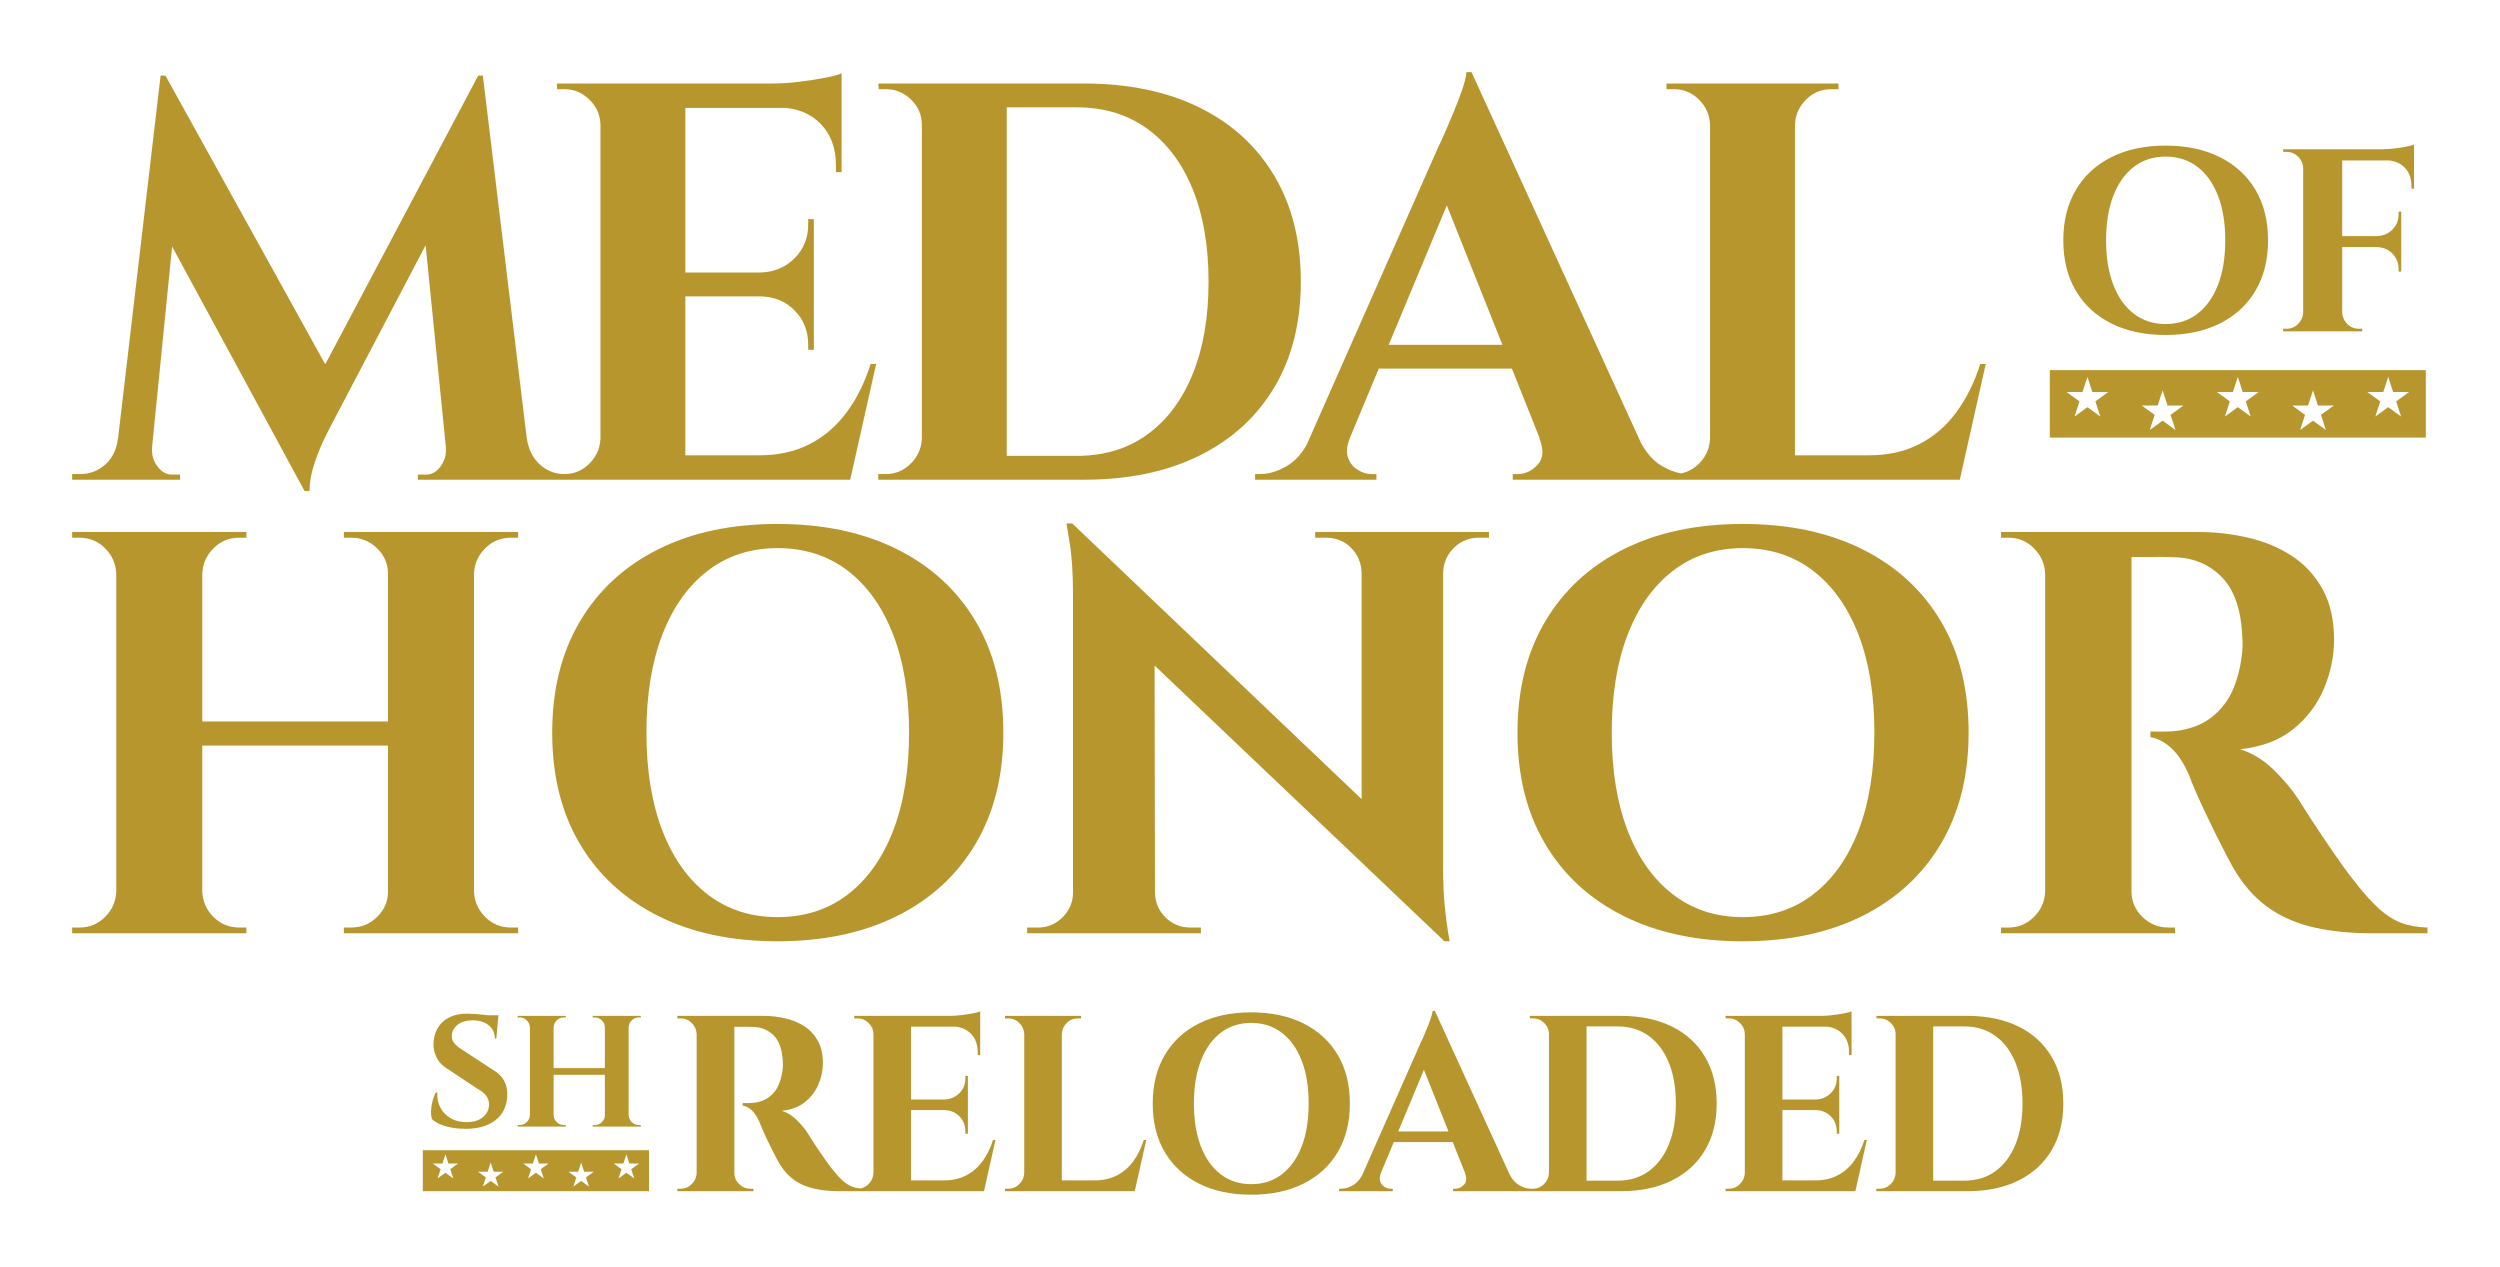
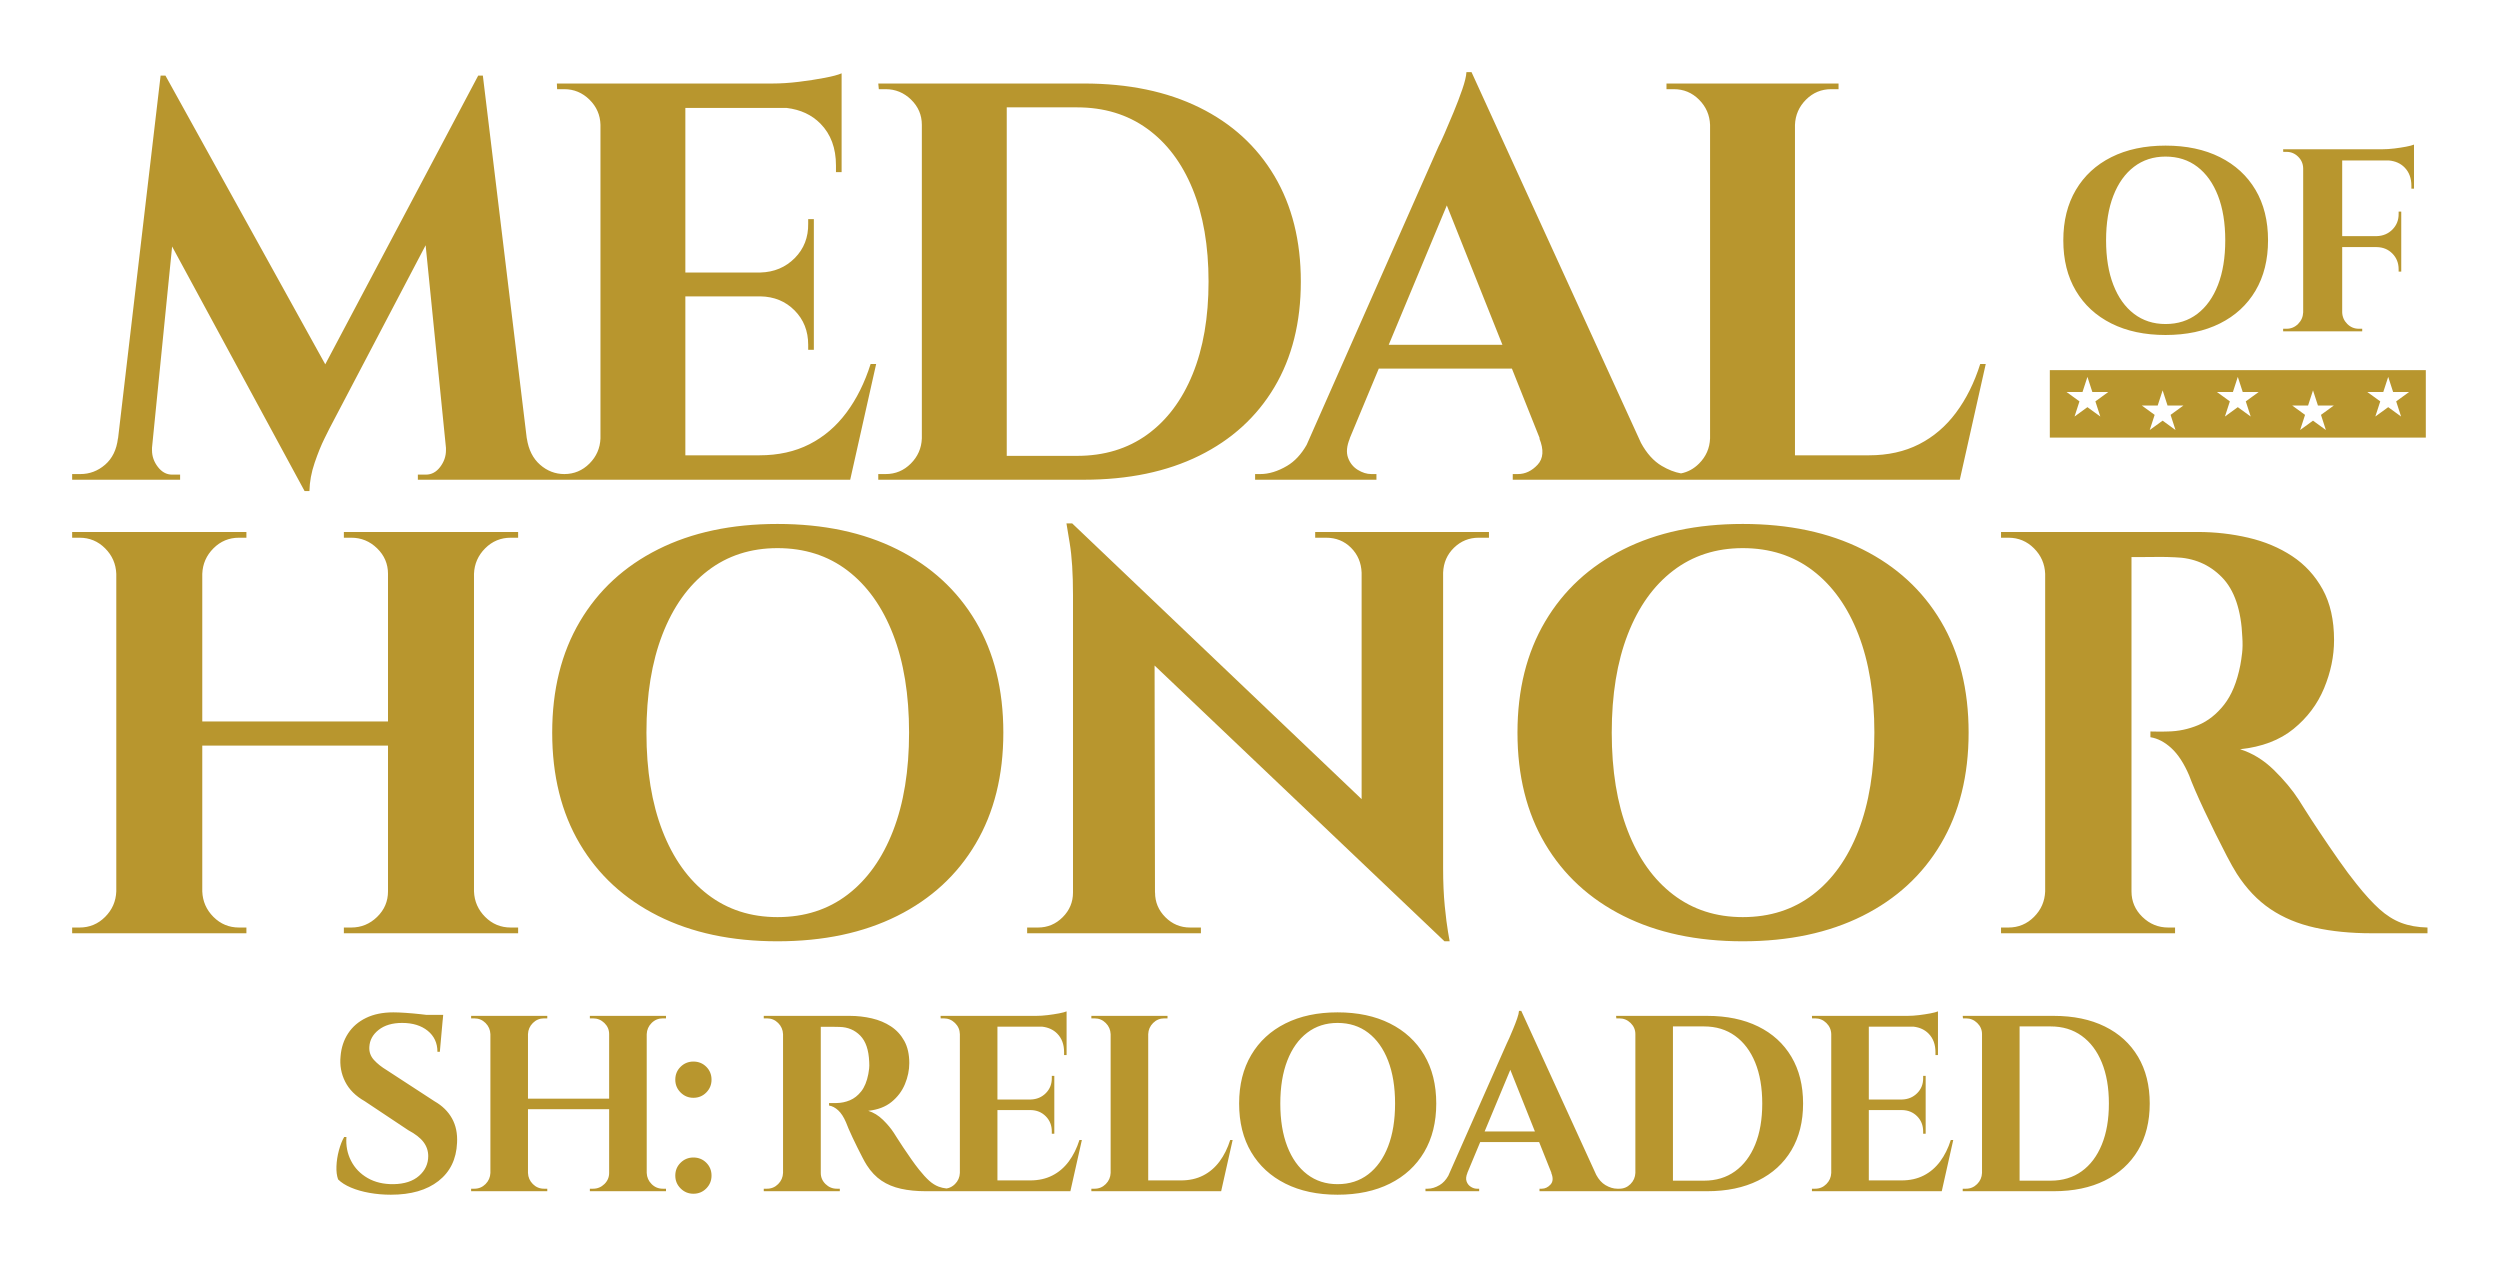
<svg xmlns="http://www.w3.org/2000/svg" viewBox="0 0 1386 702">
-   <path fill="#b8962e" d="M431.03 290.48Q469.28 290.48 497.44 304.56Q525.59 318.63 540.92 344.5Q556.25 370.37 556.25 406.16Q556.25 441.77 540.92 467.73Q525.59 493.7 497.44 507.77Q469.28 521.85 431.03 521.85Q392.91 521.85 364.85 507.77Q336.79 493.7 321.46 467.83Q306.14 441.96 306.14 406.16Q306.14 370.56 321.46 344.6Q336.79 318.63 364.85 304.56Q392.91 290.48 431.03 290.48ZM966.19 290.48Q1004.44 290.48 1032.59 304.56Q1060.74 318.63 1076.07 344.5Q1091.4 370.37 1091.4 406.16Q1091.4 441.77 1076.07 467.73Q1060.74 493.7 1032.59 507.77Q1004.44 521.85 966.19 521.85Q928.06 521.85 900 507.77Q871.95 493.7 856.62 467.83Q841.29 441.96 841.29 406.16Q841.29 370.56 856.62 344.6Q871.95 318.63 900 304.56Q928.06 290.48 966.19 290.48ZM600.9 46.3Q637.91 46.3 664.89 59.57Q691.86 72.84 706.52 97.53Q721.18 122.23 721.18 156.13Q721.18 190.03 706.52 214.66Q691.86 239.3 664.89 252.63Q637.91 265.96 600.9 265.96H486.91V262.82H490.99Q499.15 262.82 504.95 257.01Q510.76 251.21 511.07 243.05V69.21Q511.07 61.05 505.11 55.24Q499.15 49.44 490.99 49.44H487.22L486.91 46.3ZM265.12 41.91H267.69L292.04 243.05H292.08Q293.5 252.46 299.41 257.64Q305.28 262.79 312.81 262.82L312.86 262.82L312.9 262.82Q321 262.79 326.78 257.01Q332.58 251.21 332.9 243.05V69.21Q332.7 61.05 326.8 55.24Q320.89 49.44 312.81 49.44H308.86L308.73 46.3H428.31Q435.21 46.3 442.9 45.36Q450.59 44.42 457.18 43.16Q463.77 41.91 466.59 40.65V95.43H463.46V91.69Q463.46 77.3 454.88 68.57Q447.68 61.23 436.14 59.84H379.96V151.08H421.57Q432.98 150.77 440.62 143.08Q448.25 135.38 448.06 123.96V121.48H451.2V193.92H448.06V191.12Q448.06 179.7 440.52 172.1Q432.98 164.5 421.57 164.31H379.96V252.42H421.03Q436.71 252.42 448.74 246.29Q460.78 240.16 469.27 228.74Q477.77 217.33 482.67 201.79H485.74L471.35 265.96H231.66V263.13H236.11Q240.79 263.13 244.01 258.9Q247.24 254.66 247.24 249.64V248.29L235.97 135.97L182.64 237.58L179.89 243.11Q177.14 248.63 174.43 256.58Q171.71 264.52 171.55 272.26H168.87L95.42 136.66L84.27 248.23V249.64Q84.27 254.66 87.55 258.9Q90.83 263.13 95.39 263.13H99.85V265.96H40V262.82H44.56Q52.27 262.82 58.26 257.64Q64.25 252.46 65.39 243.05H65.45L89.04 41.91H91.72L180.32 201.98ZM815.82 40 909.76 245.54Q914.5 254.27 921.23 258.27Q926.7 261.52 931.95 262.45Q937.6 261.35 941.94 257.01Q947.75 251.21 948.06 243.05V69.21Q947.75 61.05 941.94 55.24Q936.14 49.44 927.98 49.44H923.9V46.3H1019.29V49.44H1015.21Q1007.06 49.44 1001.25 55.24Q995.45 61.05 995.13 69.21V252.42H1036.19Q1051.87 252.42 1063.91 246.29Q1075.95 240.16 1084.44 228.74Q1092.94 217.33 1097.84 201.79H1100.9L1086.51 265.96H838.67V262.82H841.49Q847.64 262.82 852.45 257.64Q857.25 252.46 853.42 243.05H853.64L838.21 204.37H764.39L748.27 243.05H748.35Q745.77 249.33 747.34 253.72Q748.91 258.11 752.71 260.47Q756.51 262.82 760.27 262.82H763.1V265.96H695.83V262.82H698.66Q705.87 262.82 713.56 258.27Q719.89 254.53 724.4 246.65L797.57 81.08Q798.52 79.37 800.82 74.11Q803.12 68.86 805.85 62.26Q808.59 55.66 810.69 49.56Q812.8 43.46 812.99 40ZM431.03 508.45Q453.61 508.45 469.93 495.97Q486.25 483.49 495.12 460.62Q503.99 437.75 503.99 406.16Q503.99 374.58 495.12 351.71Q486.25 328.84 469.93 316.36Q453.61 303.88 431.03 303.88Q408.77 303.88 392.45 316.36Q376.13 328.84 367.26 351.71Q358.39 374.58 358.39 406.16Q358.39 437.75 367.26 460.62Q376.13 483.49 392.45 495.97Q408.77 508.45 431.03 508.45ZM966.19 508.45Q988.76 508.45 1005.08 495.97Q1021.41 483.49 1030.28 460.62Q1039.15 437.75 1039.15 406.16Q1039.15 374.58 1030.28 351.71Q1021.41 328.84 1005.08 316.36Q988.76 303.88 966.19 303.88Q943.93 303.88 927.61 316.36Q911.29 328.84 902.42 351.71Q893.55 374.58 893.55 406.16Q893.55 437.75 902.42 460.62Q911.29 483.49 927.61 495.97Q943.93 508.45 966.19 508.45ZM64.47 494.2V318.13Q64.15 309.87 58.27 303.99Q52.39 298.11 44.13 298.11H40V294.93H136.61V298.11H132.48Q124.22 298.11 118.34 303.99Q112.46 309.87 112.14 318.13V399.97H215.11V318.13Q215.11 309.87 209.07 303.99Q203.03 298.11 194.77 298.11H190.64V294.93H287.25V298.11H283.12Q274.86 298.11 268.98 303.99Q263.1 309.87 262.78 318.13V494.2Q263.1 502.46 268.98 508.34Q274.86 514.22 283.12 514.22H287.25V517.4H190.64V514.22H194.77Q203.03 514.22 209.07 508.34Q215.11 502.46 215.11 494.2V413.36H112.14V494.2Q112.46 502.46 118.34 508.34Q124.22 514.22 132.48 514.22H136.61V517.4H40V514.22H44.13Q52.39 514.22 58.27 508.34Q64.15 502.46 64.47 494.2ZM1133.84 494.2V318.13Q1133.52 309.87 1127.64 303.99Q1121.76 298.11 1113.5 298.11H1109.37V294.93H1218.52Q1232.82 294.93 1246.45 298.1Q1260.07 301.27 1270.72 308.28Q1281.37 315.3 1287.68 326.74Q1294 338.19 1294 354.87Q1294 368.2 1288.49 381.51Q1282.98 394.81 1271.51 404.13Q1260.05 413.45 1241.9 415.38Q1252.13 418.57 1260.61 426.85Q1269.08 435.13 1274.43 443.42Q1274.82 443.99 1278.04 449.13Q1281.27 454.27 1286.25 461.72Q1291.22 469.17 1296.54 476.78Q1301.86 484.4 1306.44 490.06Q1313.37 498.79 1319.15 504Q1324.93 509.21 1331.24 511.62Q1337.55 514.02 1345.8 514.22V517.4H1314.81Q1297.49 517.4 1283.47 514.3Q1269.45 511.2 1258.76 504.01Q1248.08 496.82 1240.1 484.41Q1237.6 480.44 1234.56 474.59Q1231.53 468.75 1228.25 462.16Q1224.98 455.57 1222.06 449.33Q1219.13 443.1 1216.93 437.99Q1214.73 432.88 1213.71 430Q1209.41 419.93 1203.83 414.8Q1198.26 409.67 1192.19 408.71V405.53Q1192.96 405.53 1195.86 405.59Q1198.76 405.65 1201.89 405.53Q1210.54 405.4 1218.66 402.02Q1226.77 398.64 1233.04 390.68Q1239.3 382.73 1242.02 368.81Q1242.58 365.89 1243.03 362Q1243.47 358.11 1243.15 353.41Q1242.25 330.64 1231.8 319.99Q1221.35 309.34 1205.67 308.96Q1201.21 308.71 1195.98 308.77Q1190.76 308.84 1186.52 308.84H1181.7V494.2Q1181.7 502.46 1187.74 508.34Q1193.78 514.22 1202.04 514.22H1205.85V517.4H1109.37V514.22H1113.5Q1121.76 514.22 1127.64 508.34Q1133.52 502.46 1133.84 494.2ZM594.42 290.17 754.88 443.04V317.5Q754.57 309.23 749.01 303.67Q743.44 298.11 735.18 298.11H729.14V294.93H825.48V298.11H819.76Q811.82 298.11 806.09 303.67Q800.37 309.23 800.06 317.5V481.17Q800.06 493.07 800.98 502.35Q801.91 511.63 802.8 516.74L803.69 521.85H800.83L640.1 368.97L640.32 494.83H640.36Q640.36 502.78 646.08 508.5Q651.8 514.22 659.75 514.22H665.78V517.4H569.45V514.22H575.48Q583.43 514.22 589.15 508.5Q594.87 502.78 594.87 494.83V329.89Q594.87 312.14 593.05 301.15L591.24 290.17ZM558.14 59.52V252.73H597.09Q619.7 252.73 636.01 240.94Q652.31 229.15 661.17 207.51Q670.02 185.87 670.02 156.13Q670.02 126.38 661.17 104.74Q652.31 83.1 635.94 71.31Q619.58 59.52 597.09 59.52ZM795.48 560.41 837.05 651.37Q839.15 655.24 842.13 657.01Q845.52 659.02 848.71 659.02H849.86Q853.47 659.02 856.04 656.45Q858.61 653.88 858.75 650.27V573.33Q858.75 569.72 856.11 567.15Q853.47 564.59 849.86 564.59H848.19L848.05 563.2H898.5Q914.88 563.2 926.82 569.07Q938.76 574.94 945.24 585.87Q951.73 596.8 951.73 611.8Q951.73 626.81 945.24 637.71Q938.76 648.61 926.82 654.51Q914.88 660.41 898.5 660.41H805.59V659.02H806.84Q809.57 659.02 811.69 656.73Q813.82 654.44 812.12 650.27H812.22L805.39 633.15H772.72L765.59 650.27H765.62Q764.48 653.05 765.18 654.99Q765.87 656.94 767.55 657.98Q769.23 659.02 770.9 659.02H772.15V660.41H742.38V659.02H743.63Q746.83 659.02 750.23 657.01Q753.03 655.35 755.03 651.86L787.41 578.59Q787.83 577.83 788.84 575.51Q789.86 573.18 791.07 570.26Q792.28 567.34 793.21 564.64Q794.15 561.94 794.23 560.41ZM1200.58 80.73Q1217.93 80.73 1230.71 87.12Q1243.49 93.51 1250.44 105.24Q1257.4 116.98 1257.4 133.23Q1257.4 149.38 1250.44 161.17Q1243.49 172.95 1230.71 179.33Q1217.93 185.72 1200.58 185.72Q1183.28 185.72 1170.54 179.33Q1157.81 172.95 1150.86 161.21Q1143.9 149.47 1143.9 133.23Q1143.9 117.07 1150.86 105.29Q1157.81 93.51 1170.54 87.12Q1183.28 80.73 1200.58 80.73ZM693.64 561.25Q710.36 561.25 722.66 567.4Q734.96 573.55 741.66 584.86Q748.36 596.16 748.36 611.8Q748.36 627.36 741.66 638.71Q734.96 650.05 722.66 656.2Q710.36 662.35 693.64 662.35Q676.98 662.35 664.72 656.2Q652.46 650.05 645.76 638.75Q639.07 627.45 639.07 611.8Q639.07 596.24 645.76 584.9Q652.46 573.55 664.72 567.4Q676.98 561.25 693.64 561.25ZM1090.68 563.2Q1107.06 563.2 1119 569.07Q1130.94 574.94 1137.42 585.87Q1143.91 596.8 1143.91 611.8Q1143.91 626.81 1137.42 637.71Q1130.94 648.61 1119 654.51Q1107.06 660.41 1090.68 660.41H1040.23V659.02H1042.04Q1045.65 659.02 1048.22 656.45Q1050.79 653.88 1050.93 650.27V573.33Q1050.93 569.72 1048.29 567.15Q1045.65 564.59 1042.04 564.59H1040.37L1040.23 563.2ZM1136.42 205.2H1344.87V242.59H1136.42ZM551.89 632.01 545.52 660.41H465.3Q457.73 660.41 451.61 659.05Q445.48 657.7 440.81 654.56Q436.14 651.42 432.65 645.99Q431.56 644.26 430.24 641.7Q428.91 639.15 427.48 636.27Q426.05 633.39 424.77 630.67Q423.49 627.94 422.53 625.71Q421.57 623.48 421.12 622.22Q419.24 617.82 416.81 615.58Q414.37 613.33 411.72 612.91V611.52Q412.05 611.52 413.32 611.55Q414.59 611.58 415.96 611.52Q419.74 611.47 423.28 609.99Q426.83 608.51 429.57 605.04Q432.31 601.56 433.49 595.48Q433.74 594.21 433.93 592.5Q434.13 590.8 433.99 588.75Q433.6 578.8 429.03 574.15Q424.46 569.49 417.61 569.33Q415.66 569.22 413.38 569.25Q411.09 569.27 409.24 569.27H407.13V650.27Q407.13 653.88 409.77 656.45Q412.41 659.02 416.02 659.02H417.69V660.41H375.53V659.02H377.33Q380.94 659.02 383.51 656.45Q386.08 653.88 386.22 650.27V573.33Q386.08 569.72 383.51 567.15Q380.94 564.59 377.33 564.59H375.53V563.2H423.22Q429.47 563.2 435.43 564.58Q441.38 565.96 446.03 569.03Q450.69 572.09 453.45 577.1Q456.21 582.1 456.21 589.39Q456.21 595.21 453.8 601.03Q451.39 606.84 446.38 610.91Q441.37 614.99 433.44 615.83Q437.91 617.22 441.61 620.84Q445.32 624.46 447.66 628.08Q447.82 628.33 449.24 630.58Q450.65 632.82 452.82 636.08Q454.99 639.33 457.32 642.66Q459.64 645.99 461.64 648.46Q464.67 652.28 467.2 654.55Q469.72 656.83 472.48 657.88Q474.47 658.64 476.89 658.9Q479.53 658.46 481.54 656.45Q484.11 653.88 484.25 650.27V573.33Q484.16 569.72 481.55 567.15Q478.94 564.59 475.36 564.59H473.61L473.56 563.2H526.48Q529.53 563.2 532.93 562.78Q536.34 562.36 539.25 561.81Q542.17 561.25 543.42 560.7V584.94H542.03V583.28Q542.03 576.92 538.24 573.05Q535.05 569.8 529.94 569.19H505.08V609.57H523.49Q528.54 609.43 531.92 606.03Q535.3 602.62 535.21 597.57V596.47H536.6V628.53H535.21V627.29Q535.21 622.23 531.88 618.87Q528.54 615.51 523.49 615.42H505.08V654.42H523.25Q530.19 654.42 535.52 651.7Q540.84 648.99 544.6 643.94Q548.36 638.89 550.53 632.01ZM1200.58 179.64Q1210.82 179.64 1218.23 173.98Q1225.63 168.32 1229.66 157.94Q1233.68 147.56 1233.68 133.23Q1233.68 118.89 1229.66 108.51Q1225.63 98.14 1218.23 92.47Q1210.82 86.81 1200.58 86.81Q1190.48 86.81 1183.07 92.47Q1175.66 98.14 1171.64 108.51Q1167.61 118.89 1167.61 133.23Q1167.61 147.56 1171.64 157.94Q1175.66 168.32 1183.07 173.98Q1190.48 179.64 1200.58 179.64ZM693.64 656.5Q703.51 656.5 710.64 651.05Q717.77 645.59 721.65 635.6Q725.52 625.61 725.52 611.8Q725.52 598 721.65 588.01Q717.77 578.01 710.64 572.56Q703.51 567.11 693.64 567.11Q683.92 567.11 676.78 572.56Q669.65 578.01 665.78 588.01Q661.9 598 661.9 611.8Q661.9 625.61 665.78 635.6Q669.65 645.59 676.78 651.05Q683.92 656.5 693.64 656.5ZM879.58 569.05V654.56H896.82Q906.82 654.56 914.04 649.34Q921.25 644.12 925.17 634.54Q929.09 624.97 929.09 611.8Q929.09 598.64 925.17 589.06Q921.25 579.48 914.01 574.27Q906.77 569.05 896.82 569.05ZM1071.76 569.05V654.56H1089Q1099 654.56 1106.22 649.34Q1113.43 644.12 1117.35 634.54Q1121.27 624.97 1121.27 611.8Q1121.27 598.64 1117.35 589.06Q1113.43 579.48 1106.19 574.27Q1098.95 569.05 1089 569.05ZM1034.97 632.01 1028.61 660.41H956.64V659.02H958.45Q962.06 659.02 964.63 656.45Q967.2 653.88 967.33 650.27V573.33Q967.25 569.72 964.64 567.15Q962.02 564.59 958.45 564.59H956.7L956.64 563.2H1009.56Q1012.62 563.2 1016.02 562.78Q1019.42 562.36 1022.34 561.81Q1025.25 561.25 1026.5 560.7V584.94H1025.11V583.28Q1025.11 576.92 1021.32 573.05Q1018.13 569.8 1013.02 569.19H988.16V609.57H1006.58Q1011.63 609.43 1015.01 606.03Q1018.38 602.62 1018.3 597.57V596.47H1019.69V628.53H1018.3V627.29Q1018.3 622.23 1014.96 618.87Q1011.63 615.51 1006.58 615.42H988.16V654.42H1006.34Q1013.28 654.42 1018.6 651.7Q1023.93 648.99 1027.69 643.94Q1031.45 638.89 1033.62 632.01ZM1331.25 117.3V150.59H1329.8V149.31Q1329.8 144.06 1326.34 140.57Q1322.88 137.07 1317.63 136.99H1298.51V173.17Q1298.65 176.92 1301.32 179.59Q1303.99 182.26 1307.74 182.26H1309.61V183.7H1265.77V182.26H1267.65Q1271.4 182.26 1274.07 179.59Q1276.73 176.92 1276.88 173.17V93.28Q1276.79 89.53 1274.08 86.86Q1271.36 84.19 1267.65 84.19H1265.83L1265.77 82.75H1320.73Q1323.9 82.75 1327.43 82.32Q1330.97 81.89 1334 81.31Q1337.02 80.73 1338.32 80.16V104.6H1336.88V103.04Q1336.88 96.66 1333.08 92.82Q1329.78 89.48 1324.46 88.97H1298.51V130.91H1317.63Q1322.88 130.77 1326.38 127.23Q1329.89 123.69 1329.8 118.45V117.3ZM234.41 637.67H359.81V660.41H234.41ZM635.48 632.01 629.11 660.41H557.15V659.02H558.95Q562.56 659.02 565.13 656.45Q567.7 653.88 567.84 650.27V573.33Q567.7 569.72 565.13 567.15Q562.56 564.59 558.95 564.59H557.15V563.2H599.36V564.59H597.56Q593.95 564.59 591.38 567.15Q588.81 569.72 588.67 573.33V654.42H606.84Q613.78 654.42 619.11 651.7Q624.43 648.99 628.19 643.94Q631.95 638.89 634.12 632.01ZM802.12 113.88 769.91 191.15H832.94ZM293.78 618.19V569.6Q293.69 567.32 292.07 565.7Q290.44 564.07 288.16 564.07H287.02V563.2H313.69V564.07H312.55Q310.27 564.07 308.64 565.7Q307.02 567.32 306.93 569.6V592.18H335.35V569.6Q335.35 567.32 333.68 565.7Q332.02 564.07 329.74 564.07H328.6V563.2H355.26V564.07H354.12Q351.84 564.07 350.22 565.7Q348.59 567.32 348.51 569.6V618.19Q348.59 620.47 350.22 622.09Q351.84 623.72 354.12 623.72H355.26V624.59H328.6V623.72H329.74Q332.02 623.72 333.68 622.09Q335.35 620.47 335.35 618.19V595.88H306.93V618.19Q307.02 620.47 308.64 622.09Q310.27 623.72 312.55 623.72H313.69V624.59H287.02V623.72H288.16Q290.44 623.72 292.07 622.09Q293.69 620.47 293.78 618.19ZM258.88 561.97Q260.61 561.97 263.21 562.14Q265.82 562.32 268.56 562.63Q269.53 562.74 270.43 562.85H276.34L276.18 564.69H276.17L275.17 575.76H274.33Q274.33 571.18 270.93 568.42Q267.53 565.67 261.97 565.67Q256.83 565.67 253.74 568.11Q250.65 570.55 250.49 574.1Q250.33 576.67 252.09 578.62Q253.84 580.56 256.61 582.22L273.35 593.13Q277.37 595.42 279.42 599.08Q281.47 602.74 281.2 607.66Q280.83 616.22 274.69 621.02Q268.56 625.82 258.04 625.82Q254.12 625.82 250.5 625.17Q246.87 624.52 244.04 623.32Q241.2 622.11 239.56 620.46Q238.87 618.58 238.97 615.84Q239.08 613.09 239.83 610.29Q240.58 607.49 241.67 605.61H242.46Q242.13 610.14 244.08 613.95Q246.03 617.76 249.89 619.98Q253.74 622.19 258.98 622.12Q264.71 622.02 267.91 619.2Q271.11 616.38 271.11 612.29Q271.11 609.59 269.46 607.39Q267.81 605.2 264.12 603.23L248.82 593.05Q244.11 590.38 242.02 586.24Q239.93 582.1 240.41 577.32Q240.78 572.79 243.07 569.31Q245.36 565.84 249.36 563.9Q253.35 561.97 258.88 561.97ZM789.42 593.1 775.16 627.3H803.06ZM1198.96 216.42 1196.23 224.81 1187.4 224.81 1194.54 230 1191.81 238.4 1198.96 233.21 1206.1 238.4 1203.37 230 1210.51 224.81 1201.68 224.81ZM1282.33 216.42 1279.6 224.81 1270.78 224.81 1277.92 230 1275.19 238.4 1282.33 233.21 1289.47 238.4 1286.75 230 1293.89 224.81 1285.06 224.81ZM1157.27 208.94 1154.54 217.34 1145.71 217.34 1152.85 222.52 1150.13 230.92 1157.27 225.73 1164.41 230.92 1161.68 222.52 1168.82 217.34 1160 217.34ZM1324.02 208.94 1321.29 217.34 1312.46 217.34 1319.61 222.52 1316.88 230.92 1324.02 225.73 1331.16 230.92 1328.44 222.52 1335.58 217.34 1326.75 217.34ZM1240.64 208.94 1237.92 217.34 1229.09 217.34 1236.23 222.52 1233.5 230.92 1240.64 225.73 1247.79 230.92 1245.06 222.52 1252.2 217.34 1243.37 217.34ZM272.03 644.49 270.37 649.6 265 649.6 269.35 652.75 267.69 657.86 272.03 654.7 276.37 657.86 274.72 652.75 279.06 649.6 273.69 649.6ZM322.19 644.49 320.53 649.6 315.16 649.6 319.5 652.75 317.85 657.86 322.19 654.7 326.53 657.86 324.87 652.75 329.22 649.6 323.85 649.6ZM246.95 639.94 245.29 645.05 239.92 645.05 244.27 648.2 242.61 653.31 246.95 650.16 251.3 653.31 249.64 648.2 253.98 645.05 248.61 645.05ZM297.11 639.94 295.45 645.05 290.08 645.05 294.43 648.2 292.77 653.31 297.11 650.16 301.45 653.31 299.79 648.2 304.14 645.05 298.77 645.05ZM347.27 639.94 345.61 645.05 340.24 645.05 344.58 648.2 342.92 653.31 347.27 650.16 351.61 653.31 349.95 648.2 354.3 645.05 348.93 645.05Z" />
+   <path fill="#b8962e" d="M431.03 290.48Q469.28 290.48 497.44 304.56Q525.59 318.63 540.92 344.5Q556.25 370.37 556.25 406.16Q556.25 441.77 540.92 467.73Q525.59 493.7 497.44 507.77Q469.28 521.85 431.03 521.85Q392.91 521.85 364.85 507.77Q336.79 493.7 321.46 467.83Q306.14 441.96 306.14 406.16Q306.14 370.56 321.46 344.6Q336.79 318.63 364.85 304.56Q392.91 290.48 431.03 290.48ZM966.19 290.48Q1004.44 290.48 1032.59 304.56Q1060.74 318.63 1076.07 344.5Q1091.4 370.37 1091.4 406.16Q1091.4 441.77 1076.07 467.73Q1060.74 493.7 1032.59 507.77Q1004.44 521.85 966.19 521.85Q928.06 521.85 900 507.77Q871.95 493.7 856.62 467.83Q841.29 441.96 841.29 406.16Q841.29 370.56 856.62 344.6Q871.95 318.63 900 304.56Q928.06 290.48 966.19 290.48ZM600.9 46.3Q637.91 46.3 664.89 59.57Q691.86 72.84 706.52 97.53Q721.18 122.23 721.18 156.13Q721.18 190.03 706.52 214.66Q691.86 239.3 664.89 252.63Q637.91 265.96 600.9 265.96H486.91V262.82H490.99Q499.15 262.82 504.95 257.01Q510.76 251.21 511.07 243.05V69.21Q511.07 61.05 505.11 55.24Q499.15 49.44 490.99 49.44H487.22L486.91 46.3ZM265.12 41.91H267.69L292.04 243.05H292.08Q293.5 252.46 299.41 257.64Q305.28 262.79 312.81 262.82L312.86 262.82L312.9 262.82Q321 262.79 326.78 257.01Q332.58 251.21 332.9 243.05V69.21Q332.7 61.05 326.8 55.24Q320.89 49.44 312.81 49.44H308.86L308.73 46.3H428.31Q435.21 46.3 442.9 45.36Q450.59 44.42 457.18 43.16Q463.77 41.91 466.59 40.65V95.43H463.46V91.69Q463.46 77.3 454.88 68.57Q447.68 61.23 436.14 59.84H379.96V151.08H421.57Q432.98 150.77 440.62 143.08Q448.25 135.38 448.06 123.96V121.48H451.2V193.92H448.06V191.12Q448.06 179.7 440.52 172.1Q432.98 164.5 421.57 164.31H379.96V252.42H421.03Q436.71 252.42 448.74 246.29Q460.78 240.16 469.27 228.74Q477.77 217.33 482.67 201.79H485.74L471.35 265.96H231.66V263.13H236.11Q240.79 263.13 244.01 258.9Q247.24 254.66 247.24 249.64V248.29L235.97 135.97L182.64 237.58L179.89 243.11Q177.14 248.63 174.43 256.58Q171.71 264.52 171.55 272.26H168.87L95.42 136.66L84.27 248.23V249.64Q84.27 254.66 87.55 258.9Q90.83 263.13 95.39 263.13H99.85V265.96H40V262.82H44.56Q52.27 262.82 58.26 257.64Q64.25 252.46 65.39 243.05H65.45L89.04 41.91H91.72L180.32 201.98ZM815.82 40 909.76 245.54Q914.5 254.27 921.23 258.27Q926.7 261.52 931.95 262.45Q937.6 261.35 941.94 257.01Q947.75 251.21 948.06 243.05V69.21Q947.75 61.05 941.94 55.24Q936.14 49.44 927.98 49.44H923.9V46.3H1019.29V49.44H1015.21Q1007.06 49.44 1001.25 55.24Q995.45 61.05 995.13 69.21V252.42H1036.19Q1051.87 252.42 1063.91 246.29Q1075.95 240.16 1084.44 228.74Q1092.94 217.33 1097.84 201.79H1100.9L1086.51 265.96H838.67V262.82H841.49Q847.64 262.82 852.45 257.64Q857.25 252.46 853.42 243.05H853.64L838.21 204.37H764.39L748.27 243.05H748.35Q745.77 249.33 747.34 253.72Q748.91 258.11 752.71 260.47Q756.51 262.82 760.27 262.82H763.1V265.96H695.83V262.82H698.66Q705.87 262.82 713.56 258.27Q719.89 254.53 724.4 246.65L797.57 81.08Q798.52 79.37 800.82 74.11Q803.12 68.86 805.85 62.26Q808.59 55.66 810.69 49.56Q812.8 43.46 812.99 40ZM431.03 508.45Q453.61 508.45 469.93 495.97Q486.25 483.49 495.12 460.62Q503.99 437.75 503.99 406.16Q503.99 374.58 495.12 351.71Q486.25 328.84 469.93 316.36Q453.61 303.88 431.03 303.88Q408.77 303.88 392.45 316.36Q376.13 328.84 367.26 351.71Q358.39 374.58 358.39 406.16Q358.39 437.75 367.26 460.62Q376.13 483.49 392.45 495.97Q408.77 508.45 431.03 508.45ZM966.19 508.45Q988.76 508.45 1005.08 495.97Q1021.41 483.49 1030.28 460.62Q1039.15 437.75 1039.15 406.16Q1039.15 374.58 1030.28 351.71Q1021.41 328.84 1005.08 316.36Q988.76 303.88 966.19 303.88Q943.93 303.88 927.61 316.36Q911.29 328.84 902.42 351.71Q893.55 374.58 893.55 406.16Q893.55 437.75 902.42 460.62Q911.29 483.49 927.61 495.97Q943.93 508.45 966.19 508.45ZM64.47 494.2V318.13Q64.15 309.87 58.27 303.99Q52.39 298.11 44.13 298.11H40V294.93H136.61V298.11H132.48Q124.22 298.11 118.34 303.99Q112.46 309.87 112.14 318.13V399.97H215.11V318.13Q215.11 309.87 209.07 303.99Q203.03 298.11 194.77 298.11H190.64V294.93H287.25V298.11H283.12Q274.86 298.11 268.98 303.99Q263.1 309.87 262.78 318.13V494.2Q263.1 502.46 268.98 508.34Q274.86 514.22 283.12 514.22H287.25V517.4H190.64V514.22H194.77Q203.03 514.22 209.07 508.34Q215.11 502.46 215.11 494.2V413.36H112.14V494.2Q112.46 502.46 118.34 508.34Q124.22 514.22 132.48 514.22H136.61V517.4H40V514.22H44.13Q52.39 514.22 58.27 508.34Q64.15 502.46 64.47 494.2ZM1133.84 494.2V318.13Q1133.52 309.87 1127.64 303.99Q1121.76 298.11 1113.5 298.11H1109.37V294.93H1218.52Q1232.82 294.93 1246.45 298.1Q1260.07 301.27 1270.72 308.28Q1281.37 315.3 1287.68 326.74Q1294 338.19 1294 354.87Q1294 368.2 1288.49 381.51Q1282.98 394.81 1271.51 404.13Q1260.05 413.45 1241.9 415.38Q1252.13 418.57 1260.61 426.85Q1269.08 435.13 1274.43 443.42Q1274.82 443.99 1278.04 449.13Q1281.27 454.27 1286.25 461.72Q1291.22 469.17 1296.54 476.78Q1301.86 484.4 1306.44 490.06Q1313.37 498.79 1319.15 504Q1324.93 509.21 1331.24 511.62Q1337.55 514.02 1345.8 514.22V517.4H1314.81Q1297.49 517.4 1283.47 514.3Q1269.45 511.2 1258.76 504.01Q1248.08 496.82 1240.1 484.41Q1237.6 480.44 1234.56 474.59Q1231.53 468.75 1228.25 462.16Q1224.98 455.57 1222.06 449.33Q1219.13 443.1 1216.93 437.99Q1214.73 432.88 1213.71 430Q1209.41 419.93 1203.83 414.8Q1198.26 409.67 1192.19 408.71V405.53Q1192.96 405.53 1195.86 405.59Q1198.76 405.65 1201.89 405.53Q1210.54 405.4 1218.66 402.02Q1226.77 398.64 1233.04 390.68Q1239.3 382.73 1242.02 368.81Q1242.58 365.89 1243.03 362Q1243.47 358.11 1243.15 353.41Q1242.25 330.64 1231.8 319.99Q1221.35 309.34 1205.67 308.96Q1201.21 308.71 1195.98 308.77Q1190.76 308.84 1186.52 308.84H1181.7V494.2Q1181.7 502.46 1187.74 508.34Q1193.78 514.22 1202.04 514.22H1205.85V517.4H1109.37V514.22H1113.5Q1121.76 514.22 1127.64 508.34Q1133.52 502.46 1133.84 494.2ZM594.42 290.17 754.88 443.04V317.5Q754.57 309.23 749.01 303.67Q743.44 298.11 735.18 298.11H729.14V294.93H825.48V298.11H819.76Q811.82 298.11 806.09 303.67Q800.37 309.23 800.06 317.5V481.17Q800.06 493.07 800.98 502.35Q801.91 511.63 802.8 516.74L803.69 521.85H800.83L640.1 368.97L640.32 494.83H640.36Q640.36 502.78 646.08 508.5Q651.8 514.22 659.75 514.22H665.78V517.4H569.45V514.22H575.48Q583.43 514.22 589.15 508.5Q594.87 502.78 594.87 494.83V329.89Q594.87 312.14 593.05 301.15L591.24 290.17ZM558.14 59.52V252.73H597.09Q619.7 252.73 636.01 240.94Q652.31 229.15 661.17 207.51Q670.02 185.87 670.02 156.13Q670.02 126.38 661.17 104.74Q652.31 83.1 635.94 71.31Q619.58 59.52 597.09 59.52ZM843.38 560.41 884.96 651.37Q887.06 655.24 890.03 657.01Q893.42 659.02 896.62 659.02H897.76Q901.37 659.02 903.94 656.45Q906.51 653.88 906.65 650.27V573.33Q906.65 569.72 904.01 567.15Q901.37 564.59 897.76 564.59H896.09L895.96 563.2H946.41Q962.78 563.2 974.72 569.07Q986.66 574.94 993.15 585.87Q999.63 596.8 999.63 611.8Q999.63 626.81 993.15 637.71Q986.66 648.61 974.72 654.51Q962.78 660.41 946.41 660.41H853.5V659.02H854.75Q857.47 659.02 859.59 656.73Q861.72 654.44 860.02 650.27H860.12L853.29 633.15H820.63L813.49 650.27H813.53Q812.38 653.05 813.08 654.99Q813.77 656.94 815.46 657.98Q817.14 659.02 818.8 659.02H820.05V660.41H790.28V659.02H791.53Q794.73 659.02 798.13 657.01Q800.93 655.35 802.93 651.86L835.31 578.59Q835.73 577.83 836.75 575.51Q837.76 573.18 838.97 570.26Q840.18 567.34 841.12 564.64Q842.05 561.94 842.13 560.41ZM1200.58 80.73Q1217.93 80.73 1230.71 87.12Q1243.49 93.51 1250.44 105.24Q1257.4 116.98 1257.4 133.23Q1257.4 149.38 1250.44 161.17Q1243.49 172.95 1230.71 179.33Q1217.93 185.72 1200.58 185.72Q1183.28 185.72 1170.54 179.33Q1157.81 172.95 1150.86 161.21Q1143.9 149.47 1143.9 133.23Q1143.9 117.07 1150.86 105.29Q1157.81 93.51 1170.54 87.12Q1183.28 80.73 1200.58 80.73ZM741.55 561.25Q758.26 561.25 770.56 567.4Q782.86 573.55 789.56 584.86Q796.26 596.16 796.26 611.8Q796.26 627.36 789.56 638.71Q782.86 650.05 770.56 656.2Q758.26 662.35 741.55 662.35Q724.89 662.35 712.63 656.2Q700.36 650.05 693.67 638.75Q686.97 627.45 686.97 611.8Q686.97 596.24 693.67 584.9Q700.36 573.55 712.63 567.4Q724.89 561.25 741.55 561.25ZM1138.59 563.2Q1154.96 563.2 1166.9 569.07Q1178.84 574.94 1185.33 585.87Q1191.81 596.8 1191.81 611.8Q1191.81 626.81 1185.33 637.71Q1178.84 648.61 1166.9 654.51Q1154.96 660.41 1138.59 660.41H1088.13V659.02H1089.94Q1093.55 659.02 1096.12 656.45Q1098.69 653.88 1098.83 650.27V573.33Q1098.83 569.72 1096.19 567.15Q1093.55 564.59 1089.94 564.59H1088.27L1088.13 563.2ZM1136.42 205.2H1344.87V242.59H1136.42ZM599.79 632.01 593.42 660.41H513.21Q505.64 660.41 499.51 659.05Q493.38 657.7 488.71 654.56Q484.04 651.42 480.56 645.99Q479.46 644.26 478.14 641.7Q476.81 639.15 475.38 636.27Q473.95 633.39 472.67 630.67Q471.39 627.94 470.43 625.71Q469.47 623.48 469.02 622.22Q467.14 617.82 464.71 615.58Q462.27 613.33 459.62 612.91V611.52Q459.96 611.52 461.22 611.55Q462.49 611.58 463.86 611.52Q467.64 611.47 471.19 609.99Q474.73 608.51 477.47 605.04Q480.21 601.56 481.39 595.48Q481.64 594.21 481.84 592.5Q482.03 590.8 481.89 588.75Q481.5 578.8 476.93 574.15Q472.36 569.49 465.51 569.33Q463.56 569.22 461.28 569.25Q459 569.27 457.15 569.27H455.04V650.27Q455.04 653.88 457.68 656.45Q460.31 659.02 463.93 659.02H465.59V660.41H423.43V659.02H425.24Q428.85 659.02 431.41 656.45Q433.98 653.88 434.12 650.27V573.33Q433.98 569.72 431.41 567.15Q428.85 564.59 425.24 564.59H423.43V563.2H471.13Q477.38 563.2 483.33 564.58Q489.28 565.96 493.94 569.03Q498.59 572.09 501.35 577.1Q504.11 582.1 504.11 589.39Q504.11 595.21 501.7 601.03Q499.29 606.84 494.28 610.91Q489.27 614.99 481.34 615.83Q485.81 617.22 489.52 620.84Q493.22 624.46 495.56 628.08Q495.73 628.33 497.14 630.58Q498.55 632.82 500.72 636.08Q502.89 639.33 505.22 642.66Q507.55 645.99 509.54 648.46Q512.58 652.28 515.1 654.55Q517.62 656.83 520.38 657.88Q522.37 658.64 524.79 658.9Q527.44 658.46 529.44 656.45Q532.01 653.88 532.15 650.27V573.33Q532.07 569.72 529.45 567.15Q526.84 564.59 523.26 564.59H521.51L521.46 563.2H574.38Q577.43 563.2 580.84 562.78Q584.24 562.36 587.15 561.81Q590.07 561.25 591.32 560.7V584.94H589.93V583.28Q589.93 576.92 586.14 573.05Q582.95 569.8 577.84 569.19H552.98V609.57H571.39Q576.45 609.43 579.82 606.03Q583.2 602.62 583.12 597.57V596.47H584.51V628.53H583.12V627.29Q583.12 622.23 579.78 618.87Q576.45 615.51 571.39 615.42H552.98V654.42H571.15Q578.09 654.42 583.42 651.7Q588.75 648.99 592.51 643.94Q596.27 638.89 598.44 632.01ZM1200.58 179.64Q1210.82 179.64 1218.23 173.98Q1225.63 168.32 1229.66 157.94Q1233.68 147.56 1233.68 133.23Q1233.68 118.89 1229.66 108.51Q1225.63 98.14 1218.23 92.47Q1210.82 86.81 1200.58 86.81Q1190.48 86.81 1183.07 92.47Q1175.66 98.14 1171.64 108.51Q1167.61 118.89 1167.61 133.23Q1167.61 147.56 1171.64 157.94Q1175.66 168.32 1183.07 173.98Q1190.48 179.64 1200.58 179.64ZM741.55 656.5Q751.41 656.5 758.54 651.05Q765.67 645.59 769.55 635.6Q773.43 625.61 773.43 611.8Q773.43 598 769.55 588.01Q765.67 578.01 758.54 572.56Q751.41 567.11 741.55 567.11Q731.82 567.11 724.69 572.56Q717.55 578.01 713.68 588.01Q709.8 598 709.8 611.8Q709.8 625.61 713.68 635.6Q717.55 645.59 724.69 651.05Q731.82 656.5 741.55 656.5ZM271.88 650.27V573.33Q271.74 569.72 269.18 567.15Q266.61 564.59 263 564.59H261.19V563.2H303.41V564.59H301.6Q297.99 564.59 295.42 567.15Q292.85 569.72 292.71 573.33V609.09H337.71V573.33Q337.71 569.72 335.07 567.15Q332.43 564.59 328.82 564.59H327.02V563.2H369.23V564.59H367.43Q363.82 564.59 361.25 567.15Q358.68 569.72 358.54 573.33V650.27Q358.68 653.88 361.25 656.45Q363.82 659.02 367.43 659.02H369.23V660.41H327.02V659.02H328.82Q332.43 659.02 335.07 656.45Q337.71 653.88 337.71 650.27V614.95H292.71V650.27Q292.85 653.88 295.42 656.45Q297.99 659.02 301.6 659.02H303.41V660.41H261.19V659.02H263Q266.61 659.02 269.18 656.45Q271.74 653.88 271.88 650.27ZM927.48 569.05V654.56H944.72Q954.72 654.56 961.94 649.34Q969.16 644.12 973.08 634.54Q976.99 624.97 976.99 611.8Q976.99 598.64 973.08 589.06Q969.16 579.48 961.91 574.27Q954.67 569.05 944.72 569.05ZM1119.66 569.05V654.56H1136.9Q1146.9 654.56 1154.12 649.34Q1161.34 644.12 1165.25 634.54Q1169.17 624.97 1169.17 611.8Q1169.17 598.64 1165.25 589.06Q1161.34 579.48 1154.09 574.27Q1146.85 569.05 1136.9 569.05ZM1082.88 632.01 1076.51 660.41H1004.54V659.02H1006.35Q1009.96 659.02 1012.53 656.45Q1015.1 653.88 1015.24 650.27V573.33Q1015.15 569.72 1012.54 567.15Q1009.93 564.59 1006.35 564.59H1004.6L1004.54 563.2H1057.46Q1060.52 563.2 1063.92 562.78Q1067.32 562.36 1070.24 561.81Q1073.16 561.25 1074.41 560.7V584.94H1073.02V583.28Q1073.02 576.92 1069.22 573.05Q1066.03 569.8 1060.93 569.19H1036.07V609.57H1054.48Q1059.53 609.43 1062.91 606.03Q1066.29 602.62 1066.2 597.57V596.47H1067.59V628.53H1066.2V627.29Q1066.2 622.23 1062.87 618.87Q1059.53 615.51 1054.48 615.42H1036.07V654.42H1054.24Q1061.18 654.42 1066.51 651.7Q1071.83 648.99 1075.59 643.94Q1079.35 638.89 1081.52 632.01ZM1331.25 117.3V150.59H1329.8V149.31Q1329.8 144.06 1326.34 140.57Q1322.88 137.07 1317.63 136.99H1298.51V173.17Q1298.65 176.92 1301.32 179.59Q1303.99 182.26 1307.74 182.26H1309.61V183.7H1265.77V182.26H1267.65Q1271.4 182.26 1274.07 179.59Q1276.73 176.92 1276.88 173.17V93.28Q1276.79 89.53 1274.08 86.86Q1271.36 84.19 1267.65 84.19H1265.83L1265.77 82.75H1320.73Q1323.9 82.75 1327.43 82.32Q1330.97 81.89 1334 81.31Q1337.02 80.73 1338.32 80.16V104.6H1336.88V103.04Q1336.88 96.66 1333.08 92.82Q1329.78 89.48 1324.46 88.97H1298.51V130.91H1317.63Q1322.88 130.77 1326.38 127.23Q1329.89 123.69 1329.8 118.45V117.3ZM218.06 561.25Q220.78 561.25 224.91 561.53Q229.04 561.81 233.37 562.29Q234.91 562.47 236.33 562.64H245.7L245.45 565.56H245.42L243.85 583.1H242.51Q242.51 575.84 237.13 571.47Q231.74 567.11 222.94 567.11Q214.8 567.11 209.91 570.97Q205.02 574.83 204.76 580.46Q204.51 584.53 207.29 587.61Q210.08 590.69 214.45 593.32L240.96 610.59Q247.32 614.22 250.57 620.02Q253.81 625.81 253.39 633.6Q252.8 647.15 243.09 654.75Q233.38 662.35 216.71 662.35Q210.51 662.35 204.78 661.32Q199.04 660.29 194.55 658.38Q190.06 656.48 187.45 653.87Q186.36 650.89 186.53 646.55Q186.7 642.2 187.89 637.76Q189.08 633.32 190.81 630.35H192.06Q191.53 637.52 194.62 643.55Q197.71 649.59 203.81 653.1Q209.91 656.61 218.21 656.5Q227.28 656.34 232.34 651.87Q237.41 647.4 237.41 640.93Q237.41 636.65 234.8 633.17Q232.19 629.7 226.34 626.58L202.13 610.46Q194.67 606.23 191.36 599.68Q188.05 593.13 188.81 585.57Q189.4 578.38 193.02 572.88Q196.64 567.38 202.97 564.32Q209.3 561.25 218.06 561.25ZM683.38 632.01 677.01 660.41H605.05V659.02H606.85Q610.47 659.02 613.03 656.45Q615.6 653.88 615.74 650.27V573.33Q615.6 569.72 613.03 567.15Q610.47 564.59 606.85 564.59H605.05V563.2H647.27V564.59H645.46Q641.85 564.59 639.28 567.15Q636.71 569.72 636.57 573.33V654.42H654.75Q661.68 654.42 667.01 651.7Q672.34 648.99 676.1 643.94Q679.86 638.89 682.03 632.01ZM802.12 113.88 769.91 191.15H832.94ZM837.32 593.1 823.07 627.3H850.96ZM384.42 608.62Q380.27 608.62 377.32 605.67Q374.38 602.73 374.38 598.57Q374.38 594.33 377.32 591.43Q380.27 588.53 384.42 588.53Q388.66 588.53 391.57 591.43Q394.47 594.33 394.47 598.57Q394.47 602.73 391.57 605.67Q388.66 608.62 384.42 608.62ZM384.42 661.81Q380.27 661.81 377.32 658.86Q374.38 655.92 374.38 651.76Q374.38 647.52 377.32 644.62Q380.27 641.72 384.42 641.72Q388.66 641.72 391.57 644.62Q394.47 647.52 394.47 651.76Q394.47 655.92 391.57 658.86Q388.66 661.81 384.42 661.81ZM1198.96 216.42 1196.23 224.81 1187.4 224.81 1194.54 230 1191.81 238.4 1198.96 233.21 1206.1 238.4 1203.37 230 1210.51 224.81 1201.68 224.81ZM1282.33 216.42 1279.6 224.81 1270.78 224.81 1277.92 230 1275.19 238.4 1282.33 233.21 1289.47 238.4 1286.75 230 1293.89 224.81 1285.06 224.81ZM1157.27 208.94 1154.54 217.34 1145.71 217.34 1152.85 222.52 1150.13 230.92 1157.27 225.73 1164.41 230.92 1161.68 222.52 1168.82 217.34 1160 217.34ZM1324.02 208.94 1321.29 217.34 1312.46 217.34 1319.61 222.52 1316.88 230.92 1324.02 225.73 1331.16 230.92 1328.44 222.52 1335.58 217.34 1326.75 217.34ZM1240.64 208.94 1237.92 217.34 1229.09 217.34 1236.23 222.52 1233.5 230.92 1240.64 225.73 1247.79 230.92 1245.06 222.52 1252.2 217.34 1243.37 217.34Z" />
</svg>
